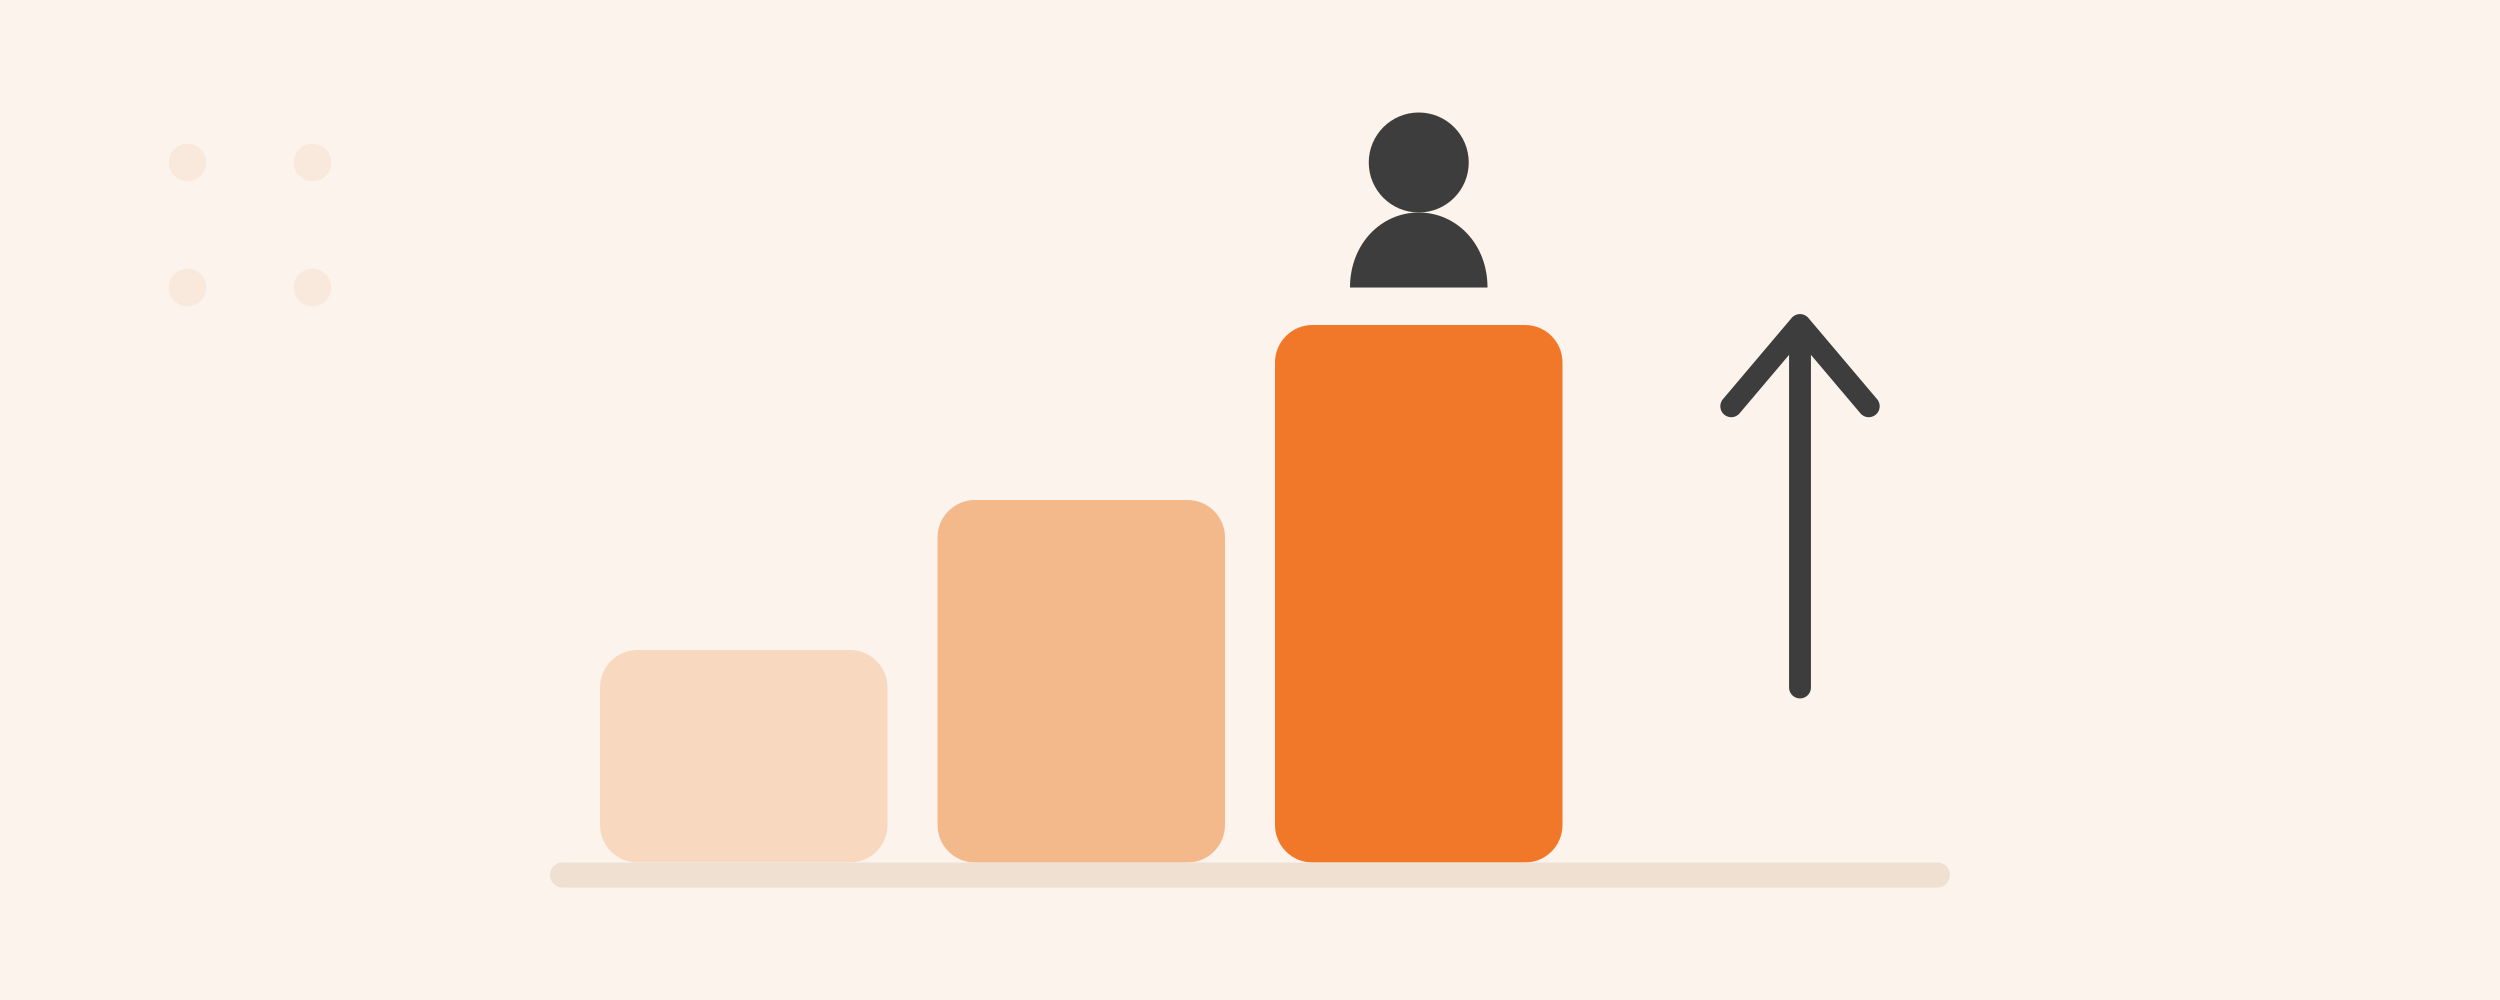
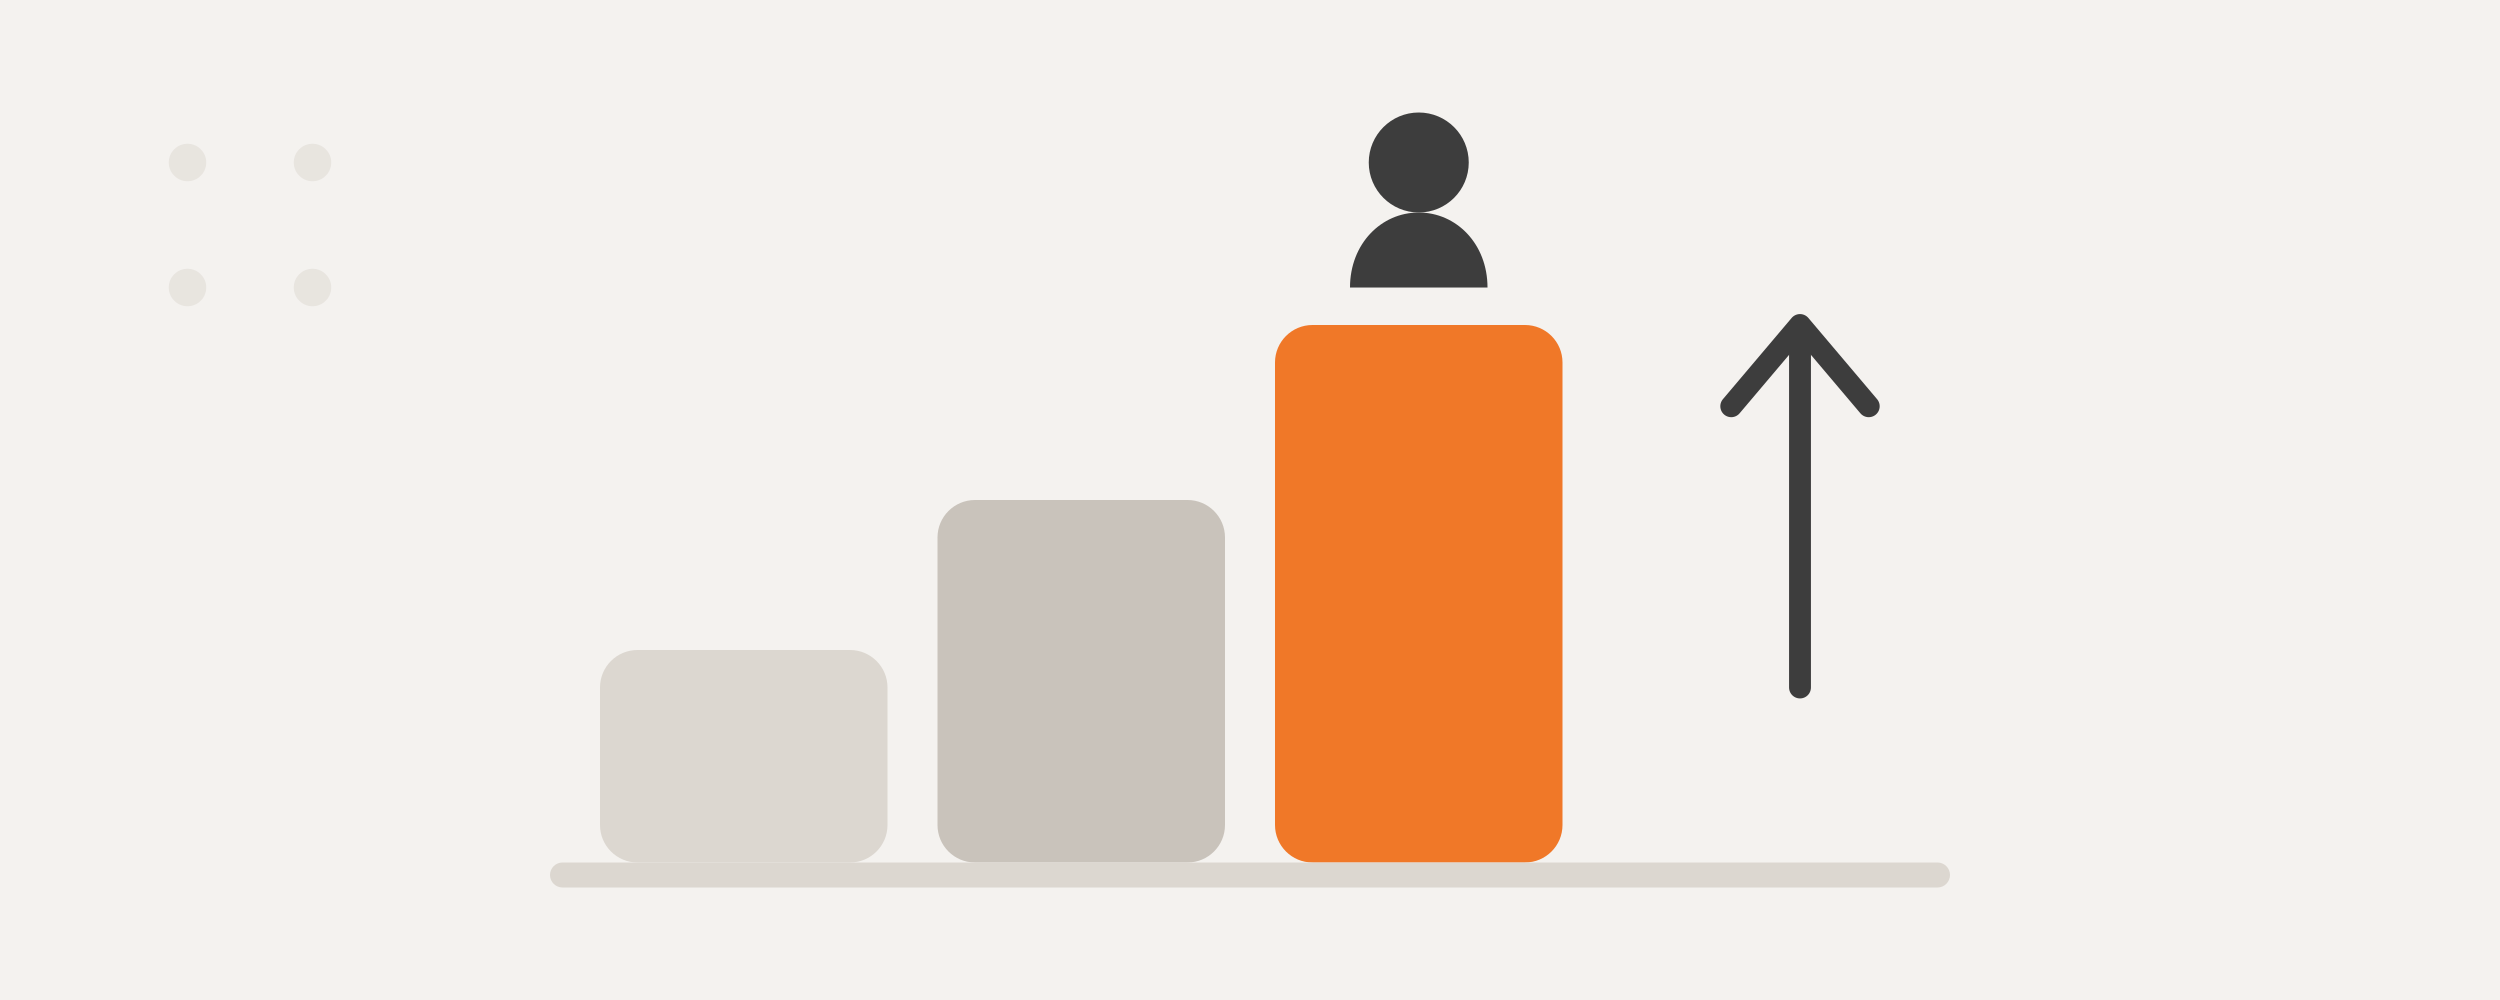
<svg xmlns="http://www.w3.org/2000/svg" viewBox="0 0 400 160" width="400" height="160" role="img" aria-label="Рост бизнеса">
-   <rect width="400" height="160" fill="#FBF3EC" />
-   <g opacity="0.5" fill="#F5DFCB">
+   <rect width="400" height="160" fill="#F4F2EF" />
+   <g opacity="0.5" fill="#DCD7D0">
    <circle cx="30" cy="26" r="3" />
    <circle cx="50" cy="26" r="3" />
    <circle cx="30" cy="46" r="3" />
    <circle cx="50" cy="46" r="3" />
  </g>
  <g>
-     <rect x="96" y="104" width="46" height="34" rx="6" fill="#F8D9C0" />
-     <rect x="150" y="80" width="46" height="58" rx="6" fill="#F3B98B" />
+     <rect x="96" y="104" width="46" height="34" rx="6" fill="#DCD7D0" />
+     <rect x="150" y="80" width="46" height="58" rx="6" fill="#C9C3BB" />
    <rect x="204" y="52" width="46" height="86" rx="6" fill="#F07828" />
  </g>
  <g transform="translate(227 30)">
    <circle cy="-4" r="8" fill="#3D3D3D" />
    <path d="M-11 16c0-7 5-12 11-12s11 5 11 12z" fill="#3D3D3D" />
  </g>
  <g transform="translate(288 44)">
    <path d="M0 66V10" stroke="#3D3D3D" stroke-width="3.5" stroke-linecap="round" />
    <path d="M-11 21 0 8l11 13" fill="none" stroke="#3D3D3D" stroke-width="3.5" stroke-linecap="round" stroke-linejoin="round" />
  </g>
-   <rect x="88" y="138" width="224" height="4" rx="2" fill="#EFE0D2" />
+   <rect x="88" y="138" width="224" height="4" rx="2" fill="#DCD7D0" />
</svg>
